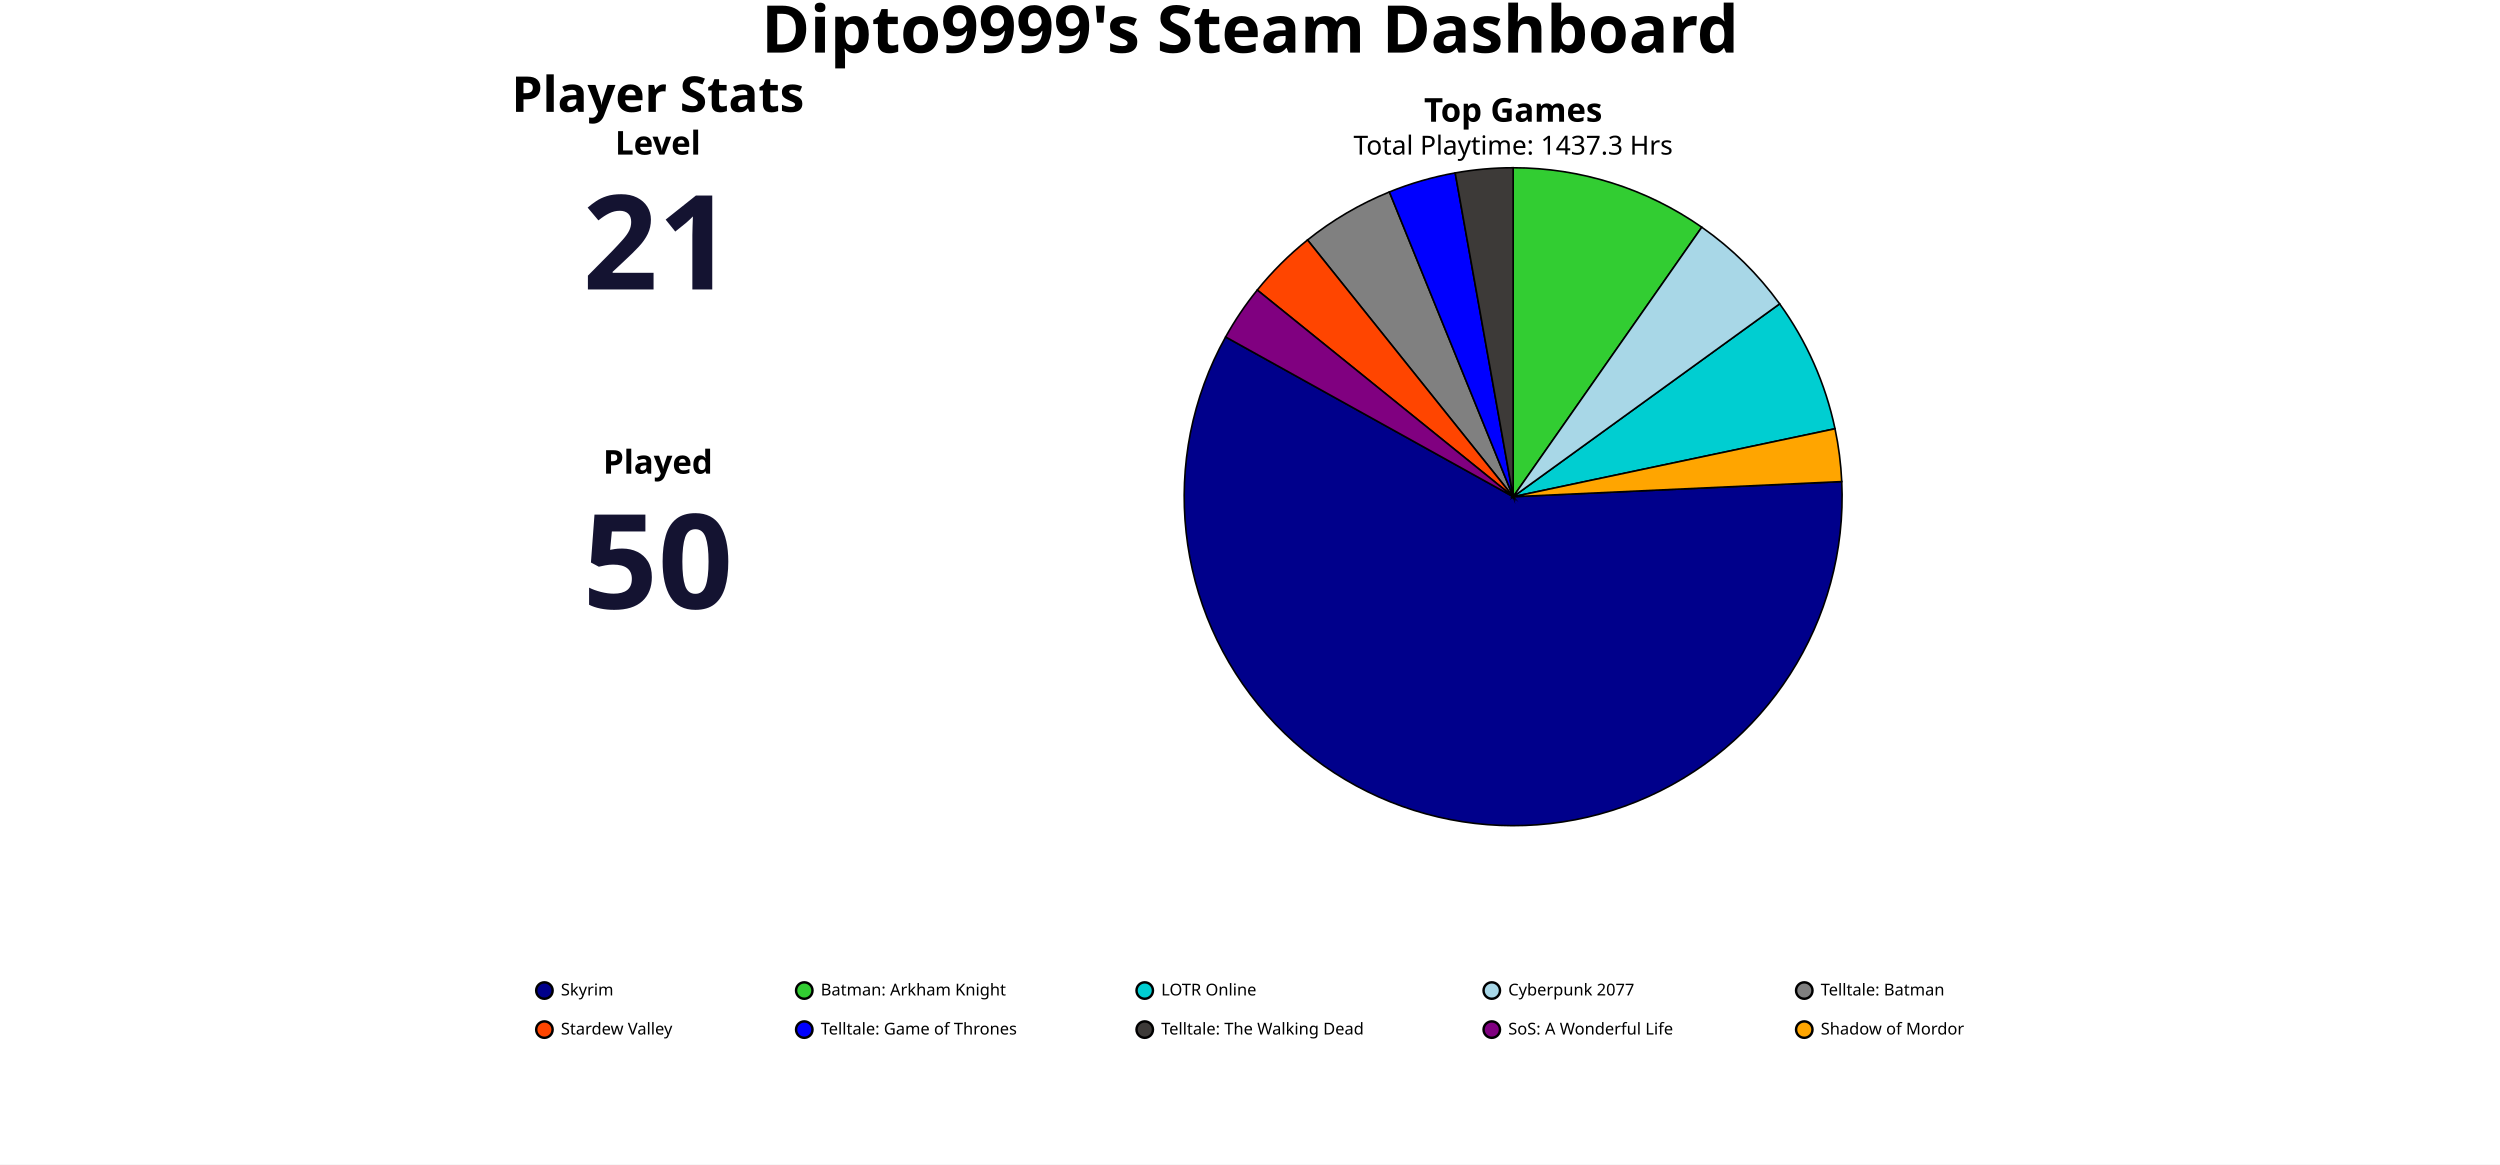
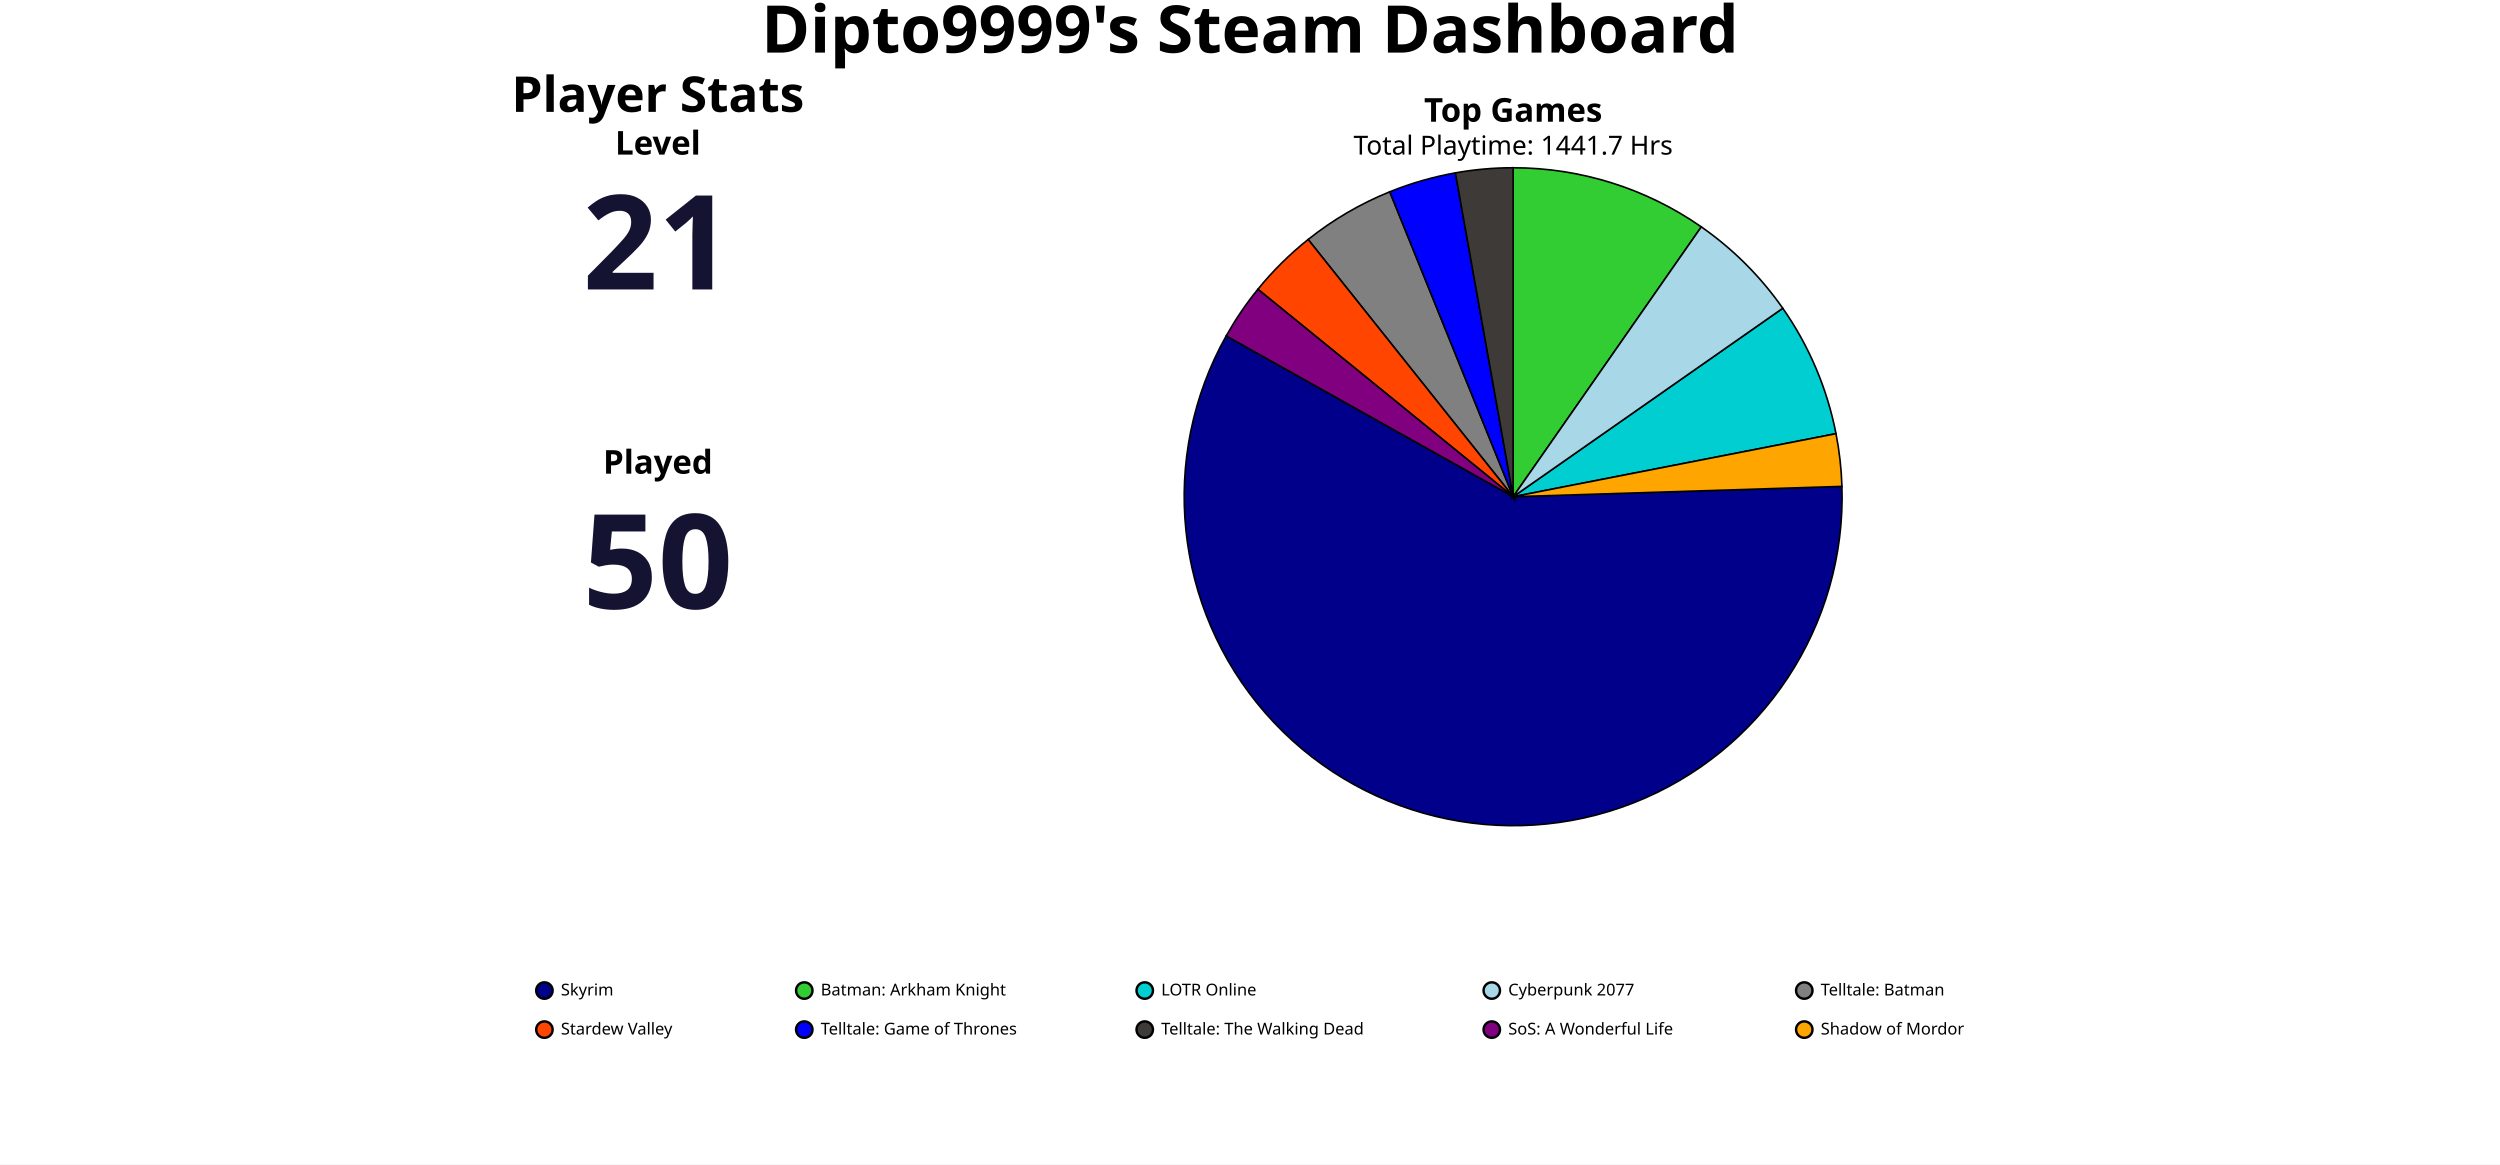
<svg xmlns="http://www.w3.org/2000/svg" version="1.1" class="marks" width="1520" height="708" viewBox="0 0 1520 708">
  <rect width="1520" height="708" fill="white" />
  <g fill="none" stroke-miterlimit="10" transform="translate(250,102)">
    <g class="mark-group role-frame root" role="graphics-object" aria-roledescription="group mark container">
      <g transform="translate(0,0)">
        <path class="background" aria-hidden="true" d="M0,0h0v0h0Z" />
        <g>
          <g class="mark-group role-scope concat_0_group" role="graphics-object" aria-roledescription="group mark container">
            <g transform="translate(0,0)">
              <path class="background" aria-hidden="true" d="M0,0h0v0h0Z" />
              <g>
                <g class="mark-group role-scope concat_0_concat_0_group" role="graphics-object" aria-roledescription="group mark container">
                  <g transform="translate(0,0)">
                    <path class="background" aria-hidden="true" d="M0,0h300v150h-300Z" stroke="#ddd" stroke-opacity="0" stroke-width="1.5" />
                    <g>
                      <g class="mark-text role-mark concat_0_concat_0_marks" role="graphics-object" aria-roledescription="text mark container">
                        <text aria-label="Metric: Level; Value: 21" role="graphics-symbol" aria-roledescription="text mark" text-anchor="middle" transform="translate(150,74)" font-family="sans-serif" font-size="80px" font-weight="bold" fill="#141331">21</text>
                      </g>
                      <g class="mark-group role-title">
                        <g transform="translate(150,-24)">
                          <path class="background" aria-hidden="true" d="M0,0h0v0h0Z" pointer-events="none" />
                          <g>
                            <g class="mark-text role-title-text" role="graphics-symbol" aria-roledescription="title" aria-label="Title text 'Level'" pointer-events="none">
                              <text text-anchor="middle" transform="translate(0,16)" font-family="sans-serif" font-size="20px" font-weight="bold" fill="#000" opacity="1">Level</text>
                            </g>
                          </g>
                          <path class="foreground" aria-hidden="true" d="" pointer-events="none" display="none" />
                        </g>
                      </g>
                    </g>
                    <path class="foreground" aria-hidden="true" d="" display="none" />
                  </g>
                </g>
                <g class="mark-group role-scope concat_0_concat_1_group" role="graphics-object" aria-roledescription="group mark container">
                  <g transform="translate(0,194)">
                    <path class="background" aria-hidden="true" d="M0,0h300v150h-300Z" stroke="#ddd" stroke-opacity="0" stroke-width="1.5" />
                    <g>
                      <g class="mark-text role-mark concat_0_concat_1_marks" role="graphics-object" aria-roledescription="text mark container">
                        <text aria-label="Metric: Played; Value: 50" role="graphics-symbol" aria-roledescription="text mark" text-anchor="middle" transform="translate(150,74)" font-family="sans-serif" font-size="80px" font-weight="bold" fill="#141331">50</text>
                      </g>
                      <g class="mark-group role-title">
                        <g transform="translate(150,-24)">
                          <path class="background" aria-hidden="true" d="M0,0h0v0h0Z" pointer-events="none" />
                          <g>
                            <g class="mark-text role-title-text" role="graphics-symbol" aria-roledescription="title" aria-label="Title text 'Played'" pointer-events="none">
                              <text text-anchor="middle" transform="translate(0,16)" font-family="sans-serif" font-size="20px" font-weight="bold" fill="#000" opacity="1">Played</text>
                            </g>
                          </g>
                          <path class="foreground" aria-hidden="true" d="" pointer-events="none" display="none" />
                        </g>
                      </g>
                    </g>
                    <path class="foreground" aria-hidden="true" d="" display="none" />
                  </g>
                </g>
                <g class="mark-group role-title">
                  <g transform="translate(150,-58)">
                    <path class="background" aria-hidden="true" d="M0,0h0v0h0Z" pointer-events="none" />
                    <g>
                      <g class="mark-text role-title-text" role="graphics-symbol" aria-roledescription="title" aria-label="Title text 'Player Stats'" pointer-events="none">
                        <text text-anchor="middle" transform="translate(0,24)" font-family="sans-serif" font-size="30px" font-weight="bold" fill="#000" opacity="1">Player Stats</text>
                      </g>
                    </g>
                    <path class="foreground" aria-hidden="true" d="" pointer-events="none" display="none" />
                  </g>
                </g>
              </g>
              <path class="foreground" aria-hidden="true" d="" display="none" />
            </g>
          </g>
          <g class="mark-group role-scope concat_1_group" role="graphics-object" aria-roledescription="group mark container">
            <g transform="translate(320,0)">
              <path class="background" aria-hidden="true" d="M0,0h700v400h-700Z" />
              <g>
                <g class="mark-arc role-mark concat_1_marks" role="graphics-object" aria-roledescription="arc mark container">
-                   <path aria-label="playtime_percentage: 58.81; name: Skyrim; Game: Skyrim; Time (Hrs): 845.3; Playtime (%): 58.81" role="graphics-symbol" aria-roledescription="arc mark" transform="translate(350,200)" d="M-174.826,-97.139A200,200,0,1,0,199.788,-9.201L0,0Z" fill="#00008B" stroke="black" stroke-width="1" />
-                   <path aria-label="playtime_percentage: 9.72; name: Batman: Arkham Knight; Game: Batman: Arkham Knight; Time (Hrs): 139.7; Playtime (%): 9.72" role="graphics-symbol" aria-roledescription="arc mark" transform="translate(350,200)" d="M114.682,-163.853A200,200,0,0,0,0,-200L0,0Z" fill="#32CD32" stroke="black" stroke-width="1" />
-                   <path aria-label="playtime_percentage: 6.66; name: LOTR Online; Game: LOTR Online; Time (Hrs): 95.7; Playtime (%): 6.66" role="graphics-symbol" aria-roledescription="arc mark" transform="translate(350,200)" d="M195.685,-41.322A200,200,0,0,0,162.014,-117.267L0,0Z" fill="#00CED1" stroke="black" stroke-width="1" />
-                   <path aria-label="playtime_percentage: 5.31; name: Cyberpunk 2077; Game: Cyberpunk 2077; Time (Hrs): 76.3; Playtime (%): 5.31" role="graphics-symbol" aria-roledescription="arc mark" transform="translate(350,200)" d="M162.014,-117.267A200,200,0,0,0,114.682,-163.853L0,0Z" fill="#A8D7E7" stroke="black" stroke-width="1" />
-                   <path aria-label="playtime_percentage: 4.61; name: Telltale: Batman; Game: Telltale: Batman; Time (Hrs): 66.2; Playtime (%): 4.61" role="graphics-symbol" aria-roledescription="arc mark" transform="translate(350,200)" d="M-75.251,-185.303A200,200,0,0,0,-125.038,-156.095L0,0Z" fill="#808080" stroke="black" stroke-width="1" />
-                   <path aria-label="playtime_percentage: 3.44; name: Stardew Valley; Game: Stardew Valley; Time (Hrs): 49.5; Playtime (%): 3.44" role="graphics-symbol" aria-roledescription="arc mark" transform="translate(350,200)" d="M-125.038,-156.095A200,200,0,0,0,-155.602,-125.65L0,0Z" fill="#FF4500" stroke="black" stroke-width="1" />
-                   <path aria-label="playtime_percentage: 3.32; name: Telltale: Game of Thrones; Game: Telltale: Game of Thrones; Time (Hrs): 47.7; Playtime (%): 3.32" role="graphics-symbol" aria-roledescription="arc mark" transform="translate(350,200)" d="M-35.249,-196.869A200,200,0,0,0,-75.251,-185.303L0,0Z" fill="#0000FF" stroke="black" stroke-width="1" />
-                   <path aria-label="playtime_percentage: 2.82; name: Telltale: The Walking Dead; Game: Telltale: The Walking Dead; Time (Hrs): 40.5; Playtime (%): 2.82" role="graphics-symbol" aria-roledescription="arc mark" transform="translate(350,200)" d="M0,-200A200,200,0,0,0,-35.249,-196.869L0,0Z" fill="#3D3A38" stroke="black" stroke-width="1" />
-                   <path aria-label="playtime_percentage: 2.74; name: SoS: A Wonderful Life; Game: SoS: A Wonderful Life; Time (Hrs): 39.4; Playtime (%): 2.74" role="graphics-symbol" aria-roledescription="arc mark" transform="translate(350,200)" d="M-155.602,-125.65A200,200,0,0,0,-174.826,-97.139L0,0Z" fill="#800080" stroke="black" stroke-width="1" />
-                   <path aria-label="playtime_percentage: 2.58; name: Shadow of Mordor; Game: Shadow of Mordor; Time (Hrs): 37.0; Playtime (%): 2.58" role="graphics-symbol" aria-roledescription="arc mark" transform="translate(350,200)" d="M199.788,-9.201A200,200,0,0,0,195.685,-41.322L0,0Z" fill="#FFA500" stroke="black" stroke-width="1" />
+                   <path aria-label="playtime_percentage: 58.63; name: Skyrim; Game: Skyrim; Time (Hrs): 845.3; Playtime (%): 58.63" role="graphics-symbol" aria-roledescription="arc mark" transform="translate(350,200)" d="M-174.468,-97.779A200,200,0,1,0,199.901,-6.282L0,0Z" fill="#00008B" stroke="black" stroke-width="1" />
+                   <path aria-label="playtime_percentage: 9.69; name: Batman: Arkham Knight; Game: Batman: Arkham Knight; Time (Hrs): 139.7; Playtime (%): 9.69" role="graphics-symbol" aria-roledescription="arc mark" transform="translate(350,200)" d="M114.383,-164.062A200,200,0,0,0,0,-200L0,0Z" fill="#32CD32" stroke="black" stroke-width="1" />
+                   <path aria-label="playtime_percentage: 6.64; name: LOTR Online; Game: LOTR Online; Time (Hrs): 95.7; Playtime (%): 6.64" role="graphics-symbol" aria-roledescription="arc mark" transform="translate(350,200)" d="M196.291,-38.34A200,200,0,0,0,163.918,-114.589L0,0Z" fill="#00CED1" stroke="black" stroke-width="1" />
+                   <path aria-label="playtime_percentage: 5.6; name: Cyberpunk 2077; Game: Cyberpunk 2077; Time (Hrs): 80.7; Playtime (%): 5.60" role="graphics-symbol" aria-roledescription="arc mark" transform="translate(350,200)" d="M163.918,-114.589A200,200,0,0,0,114.383,-164.062L0,0Z" fill="#A8D7E7" stroke="black" stroke-width="1" />
+                   <path aria-label="playtime_percentage: 4.59; name: Telltale: Batman; Game: Telltale: Batman; Time (Hrs): 66.2; Playtime (%): 4.59" role="graphics-symbol" aria-roledescription="arc mark" transform="translate(350,200)" d="M-75.025,-185.395A200,200,0,0,0,-124.656,-156.4L0,0Z" fill="#808080" stroke="black" stroke-width="1" />
+                   <path aria-label="playtime_percentage: 3.43; name: Stardew Valley; Game: Stardew Valley; Time (Hrs): 49.5; Playtime (%): 3.43" role="graphics-symbol" aria-roledescription="arc mark" transform="translate(350,200)" d="M-124.656,-156.4A200,200,0,0,0,-155.218,-126.124L0,0Z" fill="#FF4500" stroke="black" stroke-width="1" />
+                   <path aria-label="playtime_percentage: 3.31; name: Telltale: Game of Thrones; Game: Telltale: Game of Thrones; Time (Hrs): 47.7; Playtime (%): 3.31" role="graphics-symbol" aria-roledescription="arc mark" transform="translate(350,200)" d="M-35.128,-196.891A200,200,0,0,0,-75.025,-185.395L0,0Z" fill="#0000FF" stroke="black" stroke-width="1" />
+                   <path aria-label="playtime_percentage: 2.81; name: Telltale: The Walking Dead; Game: Telltale: The Walking Dead; Time (Hrs): 40.5; Playtime (%): 2.81" role="graphics-symbol" aria-roledescription="arc mark" transform="translate(350,200)" d="M0,-200A200,200,0,0,0,-35.128,-196.891L0,0Z" fill="#3D3A38" stroke="black" stroke-width="1" />
+                   <path aria-label="playtime_percentage: 2.73; name: SoS: A Wonderful Life; Game: SoS: A Wonderful Life; Time (Hrs): 39.4; Playtime (%): 2.73" role="graphics-symbol" aria-roledescription="arc mark" transform="translate(350,200)" d="M-155.218,-126.124A200,200,0,0,0,-174.468,-97.779L0,0Z" fill="#800080" stroke="black" stroke-width="1" />
+                   <path aria-label="playtime_percentage: 2.57; name: Shadow of Mordor; Game: Shadow of Mordor; Time (Hrs): 37.0; Playtime (%): 2.57" role="graphics-symbol" aria-roledescription="arc mark" transform="translate(350,200)" d="M199.901,-6.282A200,200,0,0,0,196.291,-38.34L0,0Z" fill="#FFA500" stroke="black" stroke-width="1" />
                </g>
                <g class="mark-group role-title">
                  <g transform="translate(350,-44)">
                    <path class="background" aria-hidden="true" d="M0,0h0v0h0Z" pointer-events="none" />
                    <g>
                      <g class="mark-text role-title-text" role="graphics-symbol" aria-roledescription="title" aria-label="Title text 'Top Games'" pointer-events="none">
                        <text text-anchor="middle" transform="translate(0,16)" font-family="sans-serif" font-size="20px" font-weight="bold" fill="#000" opacity="1">Top Games</text>
                      </g>
-                       <g class="mark-text role-title-subtitle" role="graphics-symbol" aria-roledescription="subtitle" aria-label="Subtitle text 'Total Playtime: 1437.3 Hrs'" pointer-events="none">
-                         <text text-anchor="middle" transform="translate(0,36)" font-family="sans-serif" font-size="16px" fill="#000" opacity="1">Total Playtime: 1437.3 Hrs</text>
+                       <g class="mark-text role-title-subtitle" role="graphics-symbol" aria-roledescription="subtitle" aria-label="Subtitle text 'Total Playtime: 1441.7 Hrs'" pointer-events="none">
+                         <text text-anchor="middle" transform="translate(0,36)" font-family="sans-serif" font-size="16px" fill="#000" opacity="1">Total Playtime: 1441.7 Hrs</text>
                      </g>
                    </g>
                    <path class="foreground" aria-hidden="true" d="" pointer-events="none" display="none" />
                  </g>
                </g>
              </g>
              <path class="foreground" aria-hidden="true" d="" display="none" />
            </g>
          </g>
          <g class="mark-group role-legend" role="graphics-symbol" aria-roledescription="legend" aria-label="Symbol legend for fill color with 10 values: Skyrim, Batman: Arkham Knight, LOTR Online, Cyberpunk 2077, Telltale: Batman, ending with Shadow of Mordor">
            <g transform="translate(0,419)">
              <path class="background" aria-hidden="true" d="M0,0h1014v187h-1014Z" pointer-events="none" />
              <g>
                <g class="mark-group role-legend-entry">
                  <g transform="translate(75,75)">
                    <path class="background" aria-hidden="true" d="M0,0h0v0h0Z" pointer-events="none" />
                    <g>
                      <g class="mark-group role-scope" role="graphics-object" aria-roledescription="group mark container">
                        <g transform="translate(0,0.25)">
                          <path class="background" aria-hidden="true" d="M0,0h81.957v12.5h-81.957Z" pointer-events="none" opacity="1" />
                          <g>
                            <g class="mark-symbol role-legend-symbol" pointer-events="none">
                              <path transform="translate(6,6)" d="M5,0A5,5,0,1,1,-5,0A5,5,0,1,1,5,0" fill="#00008B" stroke="black" stroke-width="1.5" opacity="1" />
                            </g>
                            <g class="mark-text role-legend-label" pointer-events="none">
                              <text text-anchor="start" transform="translate(16,9)" font-family="sans-serif" font-size="10px" fill="#000" opacity="1">Skyrim</text>
                            </g>
                          </g>
                          <path class="foreground" aria-hidden="true" d="" pointer-events="none" display="none" />
                        </g>
                        <g transform="translate(158,0.25)">
                          <path class="background" aria-hidden="true" d="M0,0h130.316v12.5h-130.316Z" pointer-events="none" opacity="1" />
                          <g>
                            <g class="mark-symbol role-legend-symbol" pointer-events="none">
                              <path transform="translate(6,6)" d="M5,0A5,5,0,1,1,-5,0A5,5,0,1,1,5,0" fill="#32CD32" stroke="black" stroke-width="1.5" opacity="1" />
                            </g>
                            <g class="mark-text role-legend-label" pointer-events="none">
                              <text text-anchor="start" transform="translate(16,9)" font-family="sans-serif" font-size="10px" fill="#000" opacity="1">Batman: Arkham Knight</text>
                            </g>
                          </g>
                          <path class="foreground" aria-hidden="true" d="" pointer-events="none" display="none" />
                        </g>
                        <g transform="translate(365,0.25)">
                          <path class="background" aria-hidden="true" d="M0,0h134.394v12.5h-134.394Z" pointer-events="none" opacity="1" />
                          <g>
                            <g class="mark-symbol role-legend-symbol" pointer-events="none">
                              <path transform="translate(6,6)" d="M5,0A5,5,0,1,1,-5,0A5,5,0,1,1,5,0" fill="#00CED1" stroke="black" stroke-width="1.5" opacity="1" />
                            </g>
                            <g class="mark-text role-legend-label" pointer-events="none">
                              <text text-anchor="start" transform="translate(16,9)" font-family="sans-serif" font-size="10px" fill="#000" opacity="1">LOTR Online</text>
                            </g>
                          </g>
                          <path class="foreground" aria-hidden="true" d="" pointer-events="none" display="none" />
                        </g>
                        <g transform="translate(576,0.25)">
                          <path class="background" aria-hidden="true" d="M0,0h113.1v12.5h-113.1Z" pointer-events="none" opacity="1" />
                          <g>
                            <g class="mark-symbol role-legend-symbol" pointer-events="none">
                              <path transform="translate(6,6)" d="M5,0A5,5,0,1,1,-5,0A5,5,0,1,1,5,0" fill="#A8D7E7" stroke="black" stroke-width="1.5" opacity="1" />
                            </g>
                            <g class="mark-text role-legend-label" pointer-events="none">
                              <text text-anchor="start" transform="translate(16,9)" font-family="sans-serif" font-size="10px" fill="#000" opacity="1">Cyberpunk 2077</text>
                            </g>
                          </g>
                          <path class="foreground" aria-hidden="true" d="" pointer-events="none" display="none" />
                        </g>
                        <g transform="translate(766,0.25)">
                          <path class="background" aria-hidden="true" d="M0,0h97.709v12.5h-97.709Z" pointer-events="none" opacity="1" />
                          <g>
                            <g class="mark-symbol role-legend-symbol" pointer-events="none">
                              <path transform="translate(6,6)" d="M5,0A5,5,0,1,1,-5,0A5,5,0,1,1,5,0" fill="#808080" stroke="black" stroke-width="1.5" opacity="1" />
                            </g>
                            <g class="mark-text role-legend-label" pointer-events="none">
                              <text text-anchor="start" transform="translate(16,9)" font-family="sans-serif" font-size="10px" fill="#000" opacity="1">Telltale: Batman</text>
                            </g>
                          </g>
                          <path class="foreground" aria-hidden="true" d="" pointer-events="none" display="none" />
                        </g>
                        <g transform="translate(0,24)">
                          <path class="background" aria-hidden="true" d="M0,0h81.957v12.5h-81.957Z" pointer-events="none" opacity="1" />
                          <g>
                            <g class="mark-symbol role-legend-symbol" pointer-events="none">
                              <path transform="translate(6,6)" d="M5,0A5,5,0,1,1,-5,0A5,5,0,1,1,5,0" fill="#FF4500" stroke="black" stroke-width="1.5" opacity="1" />
                            </g>
                            <g class="mark-text role-legend-label" pointer-events="none">
                              <text text-anchor="start" transform="translate(16,9)" font-family="sans-serif" font-size="10px" fill="#000" opacity="1">Stardew Valley</text>
                            </g>
                          </g>
                          <path class="foreground" aria-hidden="true" d="" pointer-events="none" display="none" />
                        </g>
                        <g transform="translate(158,24)">
                          <path class="background" aria-hidden="true" d="M0,0h130.316v12.5h-130.316Z" pointer-events="none" opacity="1" />
                          <g>
                            <g class="mark-symbol role-legend-symbol" pointer-events="none">
                              <path transform="translate(6,6)" d="M5,0A5,5,0,1,1,-5,0A5,5,0,1,1,5,0" fill="#0000FF" stroke="black" stroke-width="1.5" opacity="1" />
                            </g>
                            <g class="mark-text role-legend-label" pointer-events="none">
                              <text text-anchor="start" transform="translate(16,9)" font-family="sans-serif" font-size="10px" fill="#000" opacity="1">Telltale: Game of Thrones</text>
                            </g>
                          </g>
                          <path class="foreground" aria-hidden="true" d="" pointer-events="none" display="none" />
                        </g>
                        <g transform="translate(365,24)">
                          <path class="background" aria-hidden="true" d="M0,0h134.394v12.5h-134.394Z" pointer-events="none" opacity="1" />
                          <g>
                            <g class="mark-symbol role-legend-symbol" pointer-events="none">
                              <path transform="translate(6,6)" d="M5,0A5,5,0,1,1,-5,0A5,5,0,1,1,5,0" fill="#3D3A38" stroke="black" stroke-width="1.5" opacity="1" />
                            </g>
                            <g class="mark-text role-legend-label" pointer-events="none">
                              <text text-anchor="start" transform="translate(16,9)" font-family="sans-serif" font-size="10px" fill="#000" opacity="1">Telltale: The Walking Dead</text>
                            </g>
                          </g>
                          <path class="foreground" aria-hidden="true" d="" pointer-events="none" display="none" />
                        </g>
                        <g transform="translate(576,24)">
                          <path class="background" aria-hidden="true" d="M0,0h113.1v12.5h-113.1Z" pointer-events="none" opacity="1" />
                          <g>
                            <g class="mark-symbol role-legend-symbol" pointer-events="none">
                              <path transform="translate(6,6)" d="M5,0A5,5,0,1,1,-5,0A5,5,0,1,1,5,0" fill="#800080" stroke="black" stroke-width="1.5" opacity="1" />
                            </g>
                            <g class="mark-text role-legend-label" pointer-events="none">
                              <text text-anchor="start" transform="translate(16,9)" font-family="sans-serif" font-size="10px" fill="#000" opacity="1">SoS: A Wonderful Life</text>
                            </g>
                          </g>
                          <path class="foreground" aria-hidden="true" d="" pointer-events="none" display="none" />
                        </g>
                        <g transform="translate(766,24)">
                          <path class="background" aria-hidden="true" d="M0,0h97.709v12.5h-97.709Z" pointer-events="none" opacity="1" />
                          <g>
                            <g class="mark-symbol role-legend-symbol" pointer-events="none">
                              <path transform="translate(6,6)" d="M5,0A5,5,0,1,1,-5,0A5,5,0,1,1,5,0" fill="#FFA500" stroke="black" stroke-width="1.5" opacity="1" />
                            </g>
                            <g class="mark-text role-legend-label" pointer-events="none">
                              <text text-anchor="start" transform="translate(16,9)" font-family="sans-serif" font-size="10px" fill="#000" opacity="1">Shadow of Mordor</text>
                            </g>
                          </g>
                          <path class="foreground" aria-hidden="true" d="" pointer-events="none" display="none" />
                        </g>
                      </g>
                    </g>
                    <path class="foreground" aria-hidden="true" d="" pointer-events="none" display="none" />
                  </g>
                </g>
              </g>
              <path class="foreground" aria-hidden="true" d="" pointer-events="none" display="none" />
            </g>
          </g>
          <g class="mark-group role-title">
            <g transform="translate(510,-102)">
              <path class="background" aria-hidden="true" d="M0,0h0v0h0Z" pointer-events="none" />
              <g>
                <g class="mark-text role-title-text" role="graphics-symbol" aria-roledescription="title" aria-label="Title text 'Dipto9999's Steam Dashboard'" pointer-events="none">
                  <text text-anchor="middle" transform="translate(0,32)" font-family="sans-serif" font-size="40px" font-weight="bold" fill="#000" opacity="1">Dipto9999's Steam Dashboard</text>
                </g>
              </g>
              <path class="foreground" aria-hidden="true" d="" pointer-events="none" display="none" />
            </g>
          </g>
        </g>
        <path class="foreground" aria-hidden="true" d="" display="none" />
      </g>
    </g>
  </g>
</svg>
